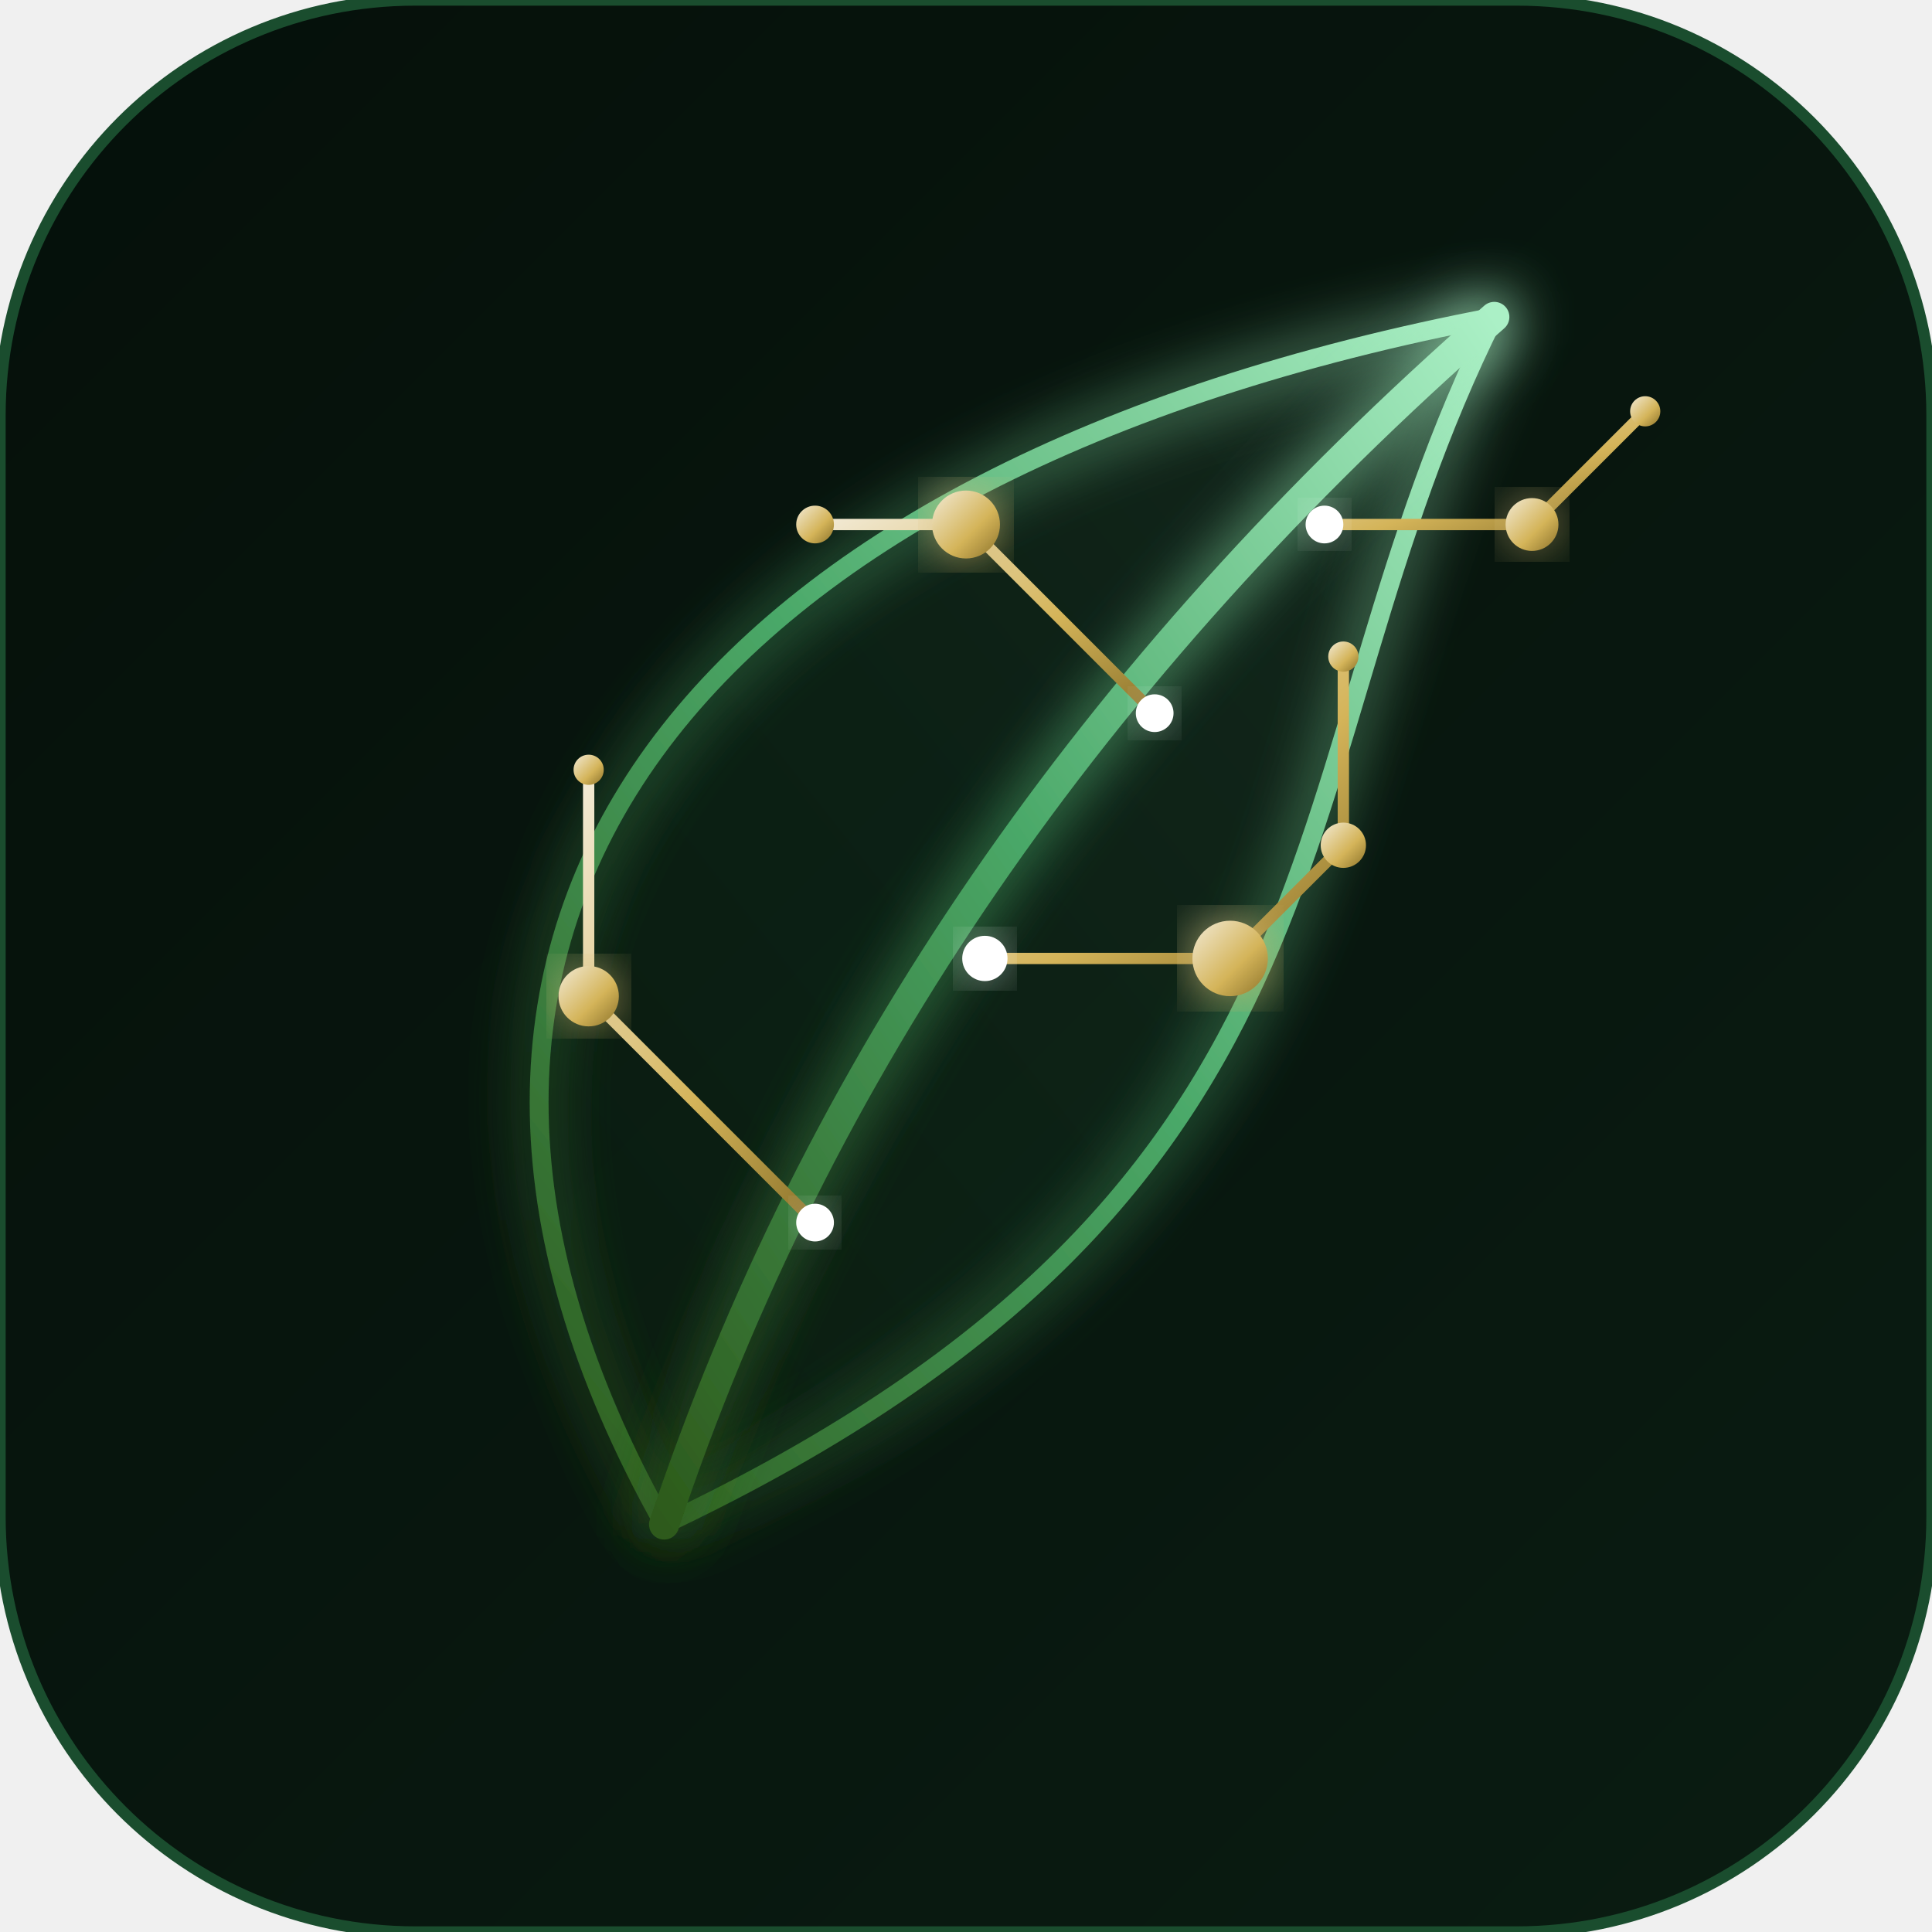
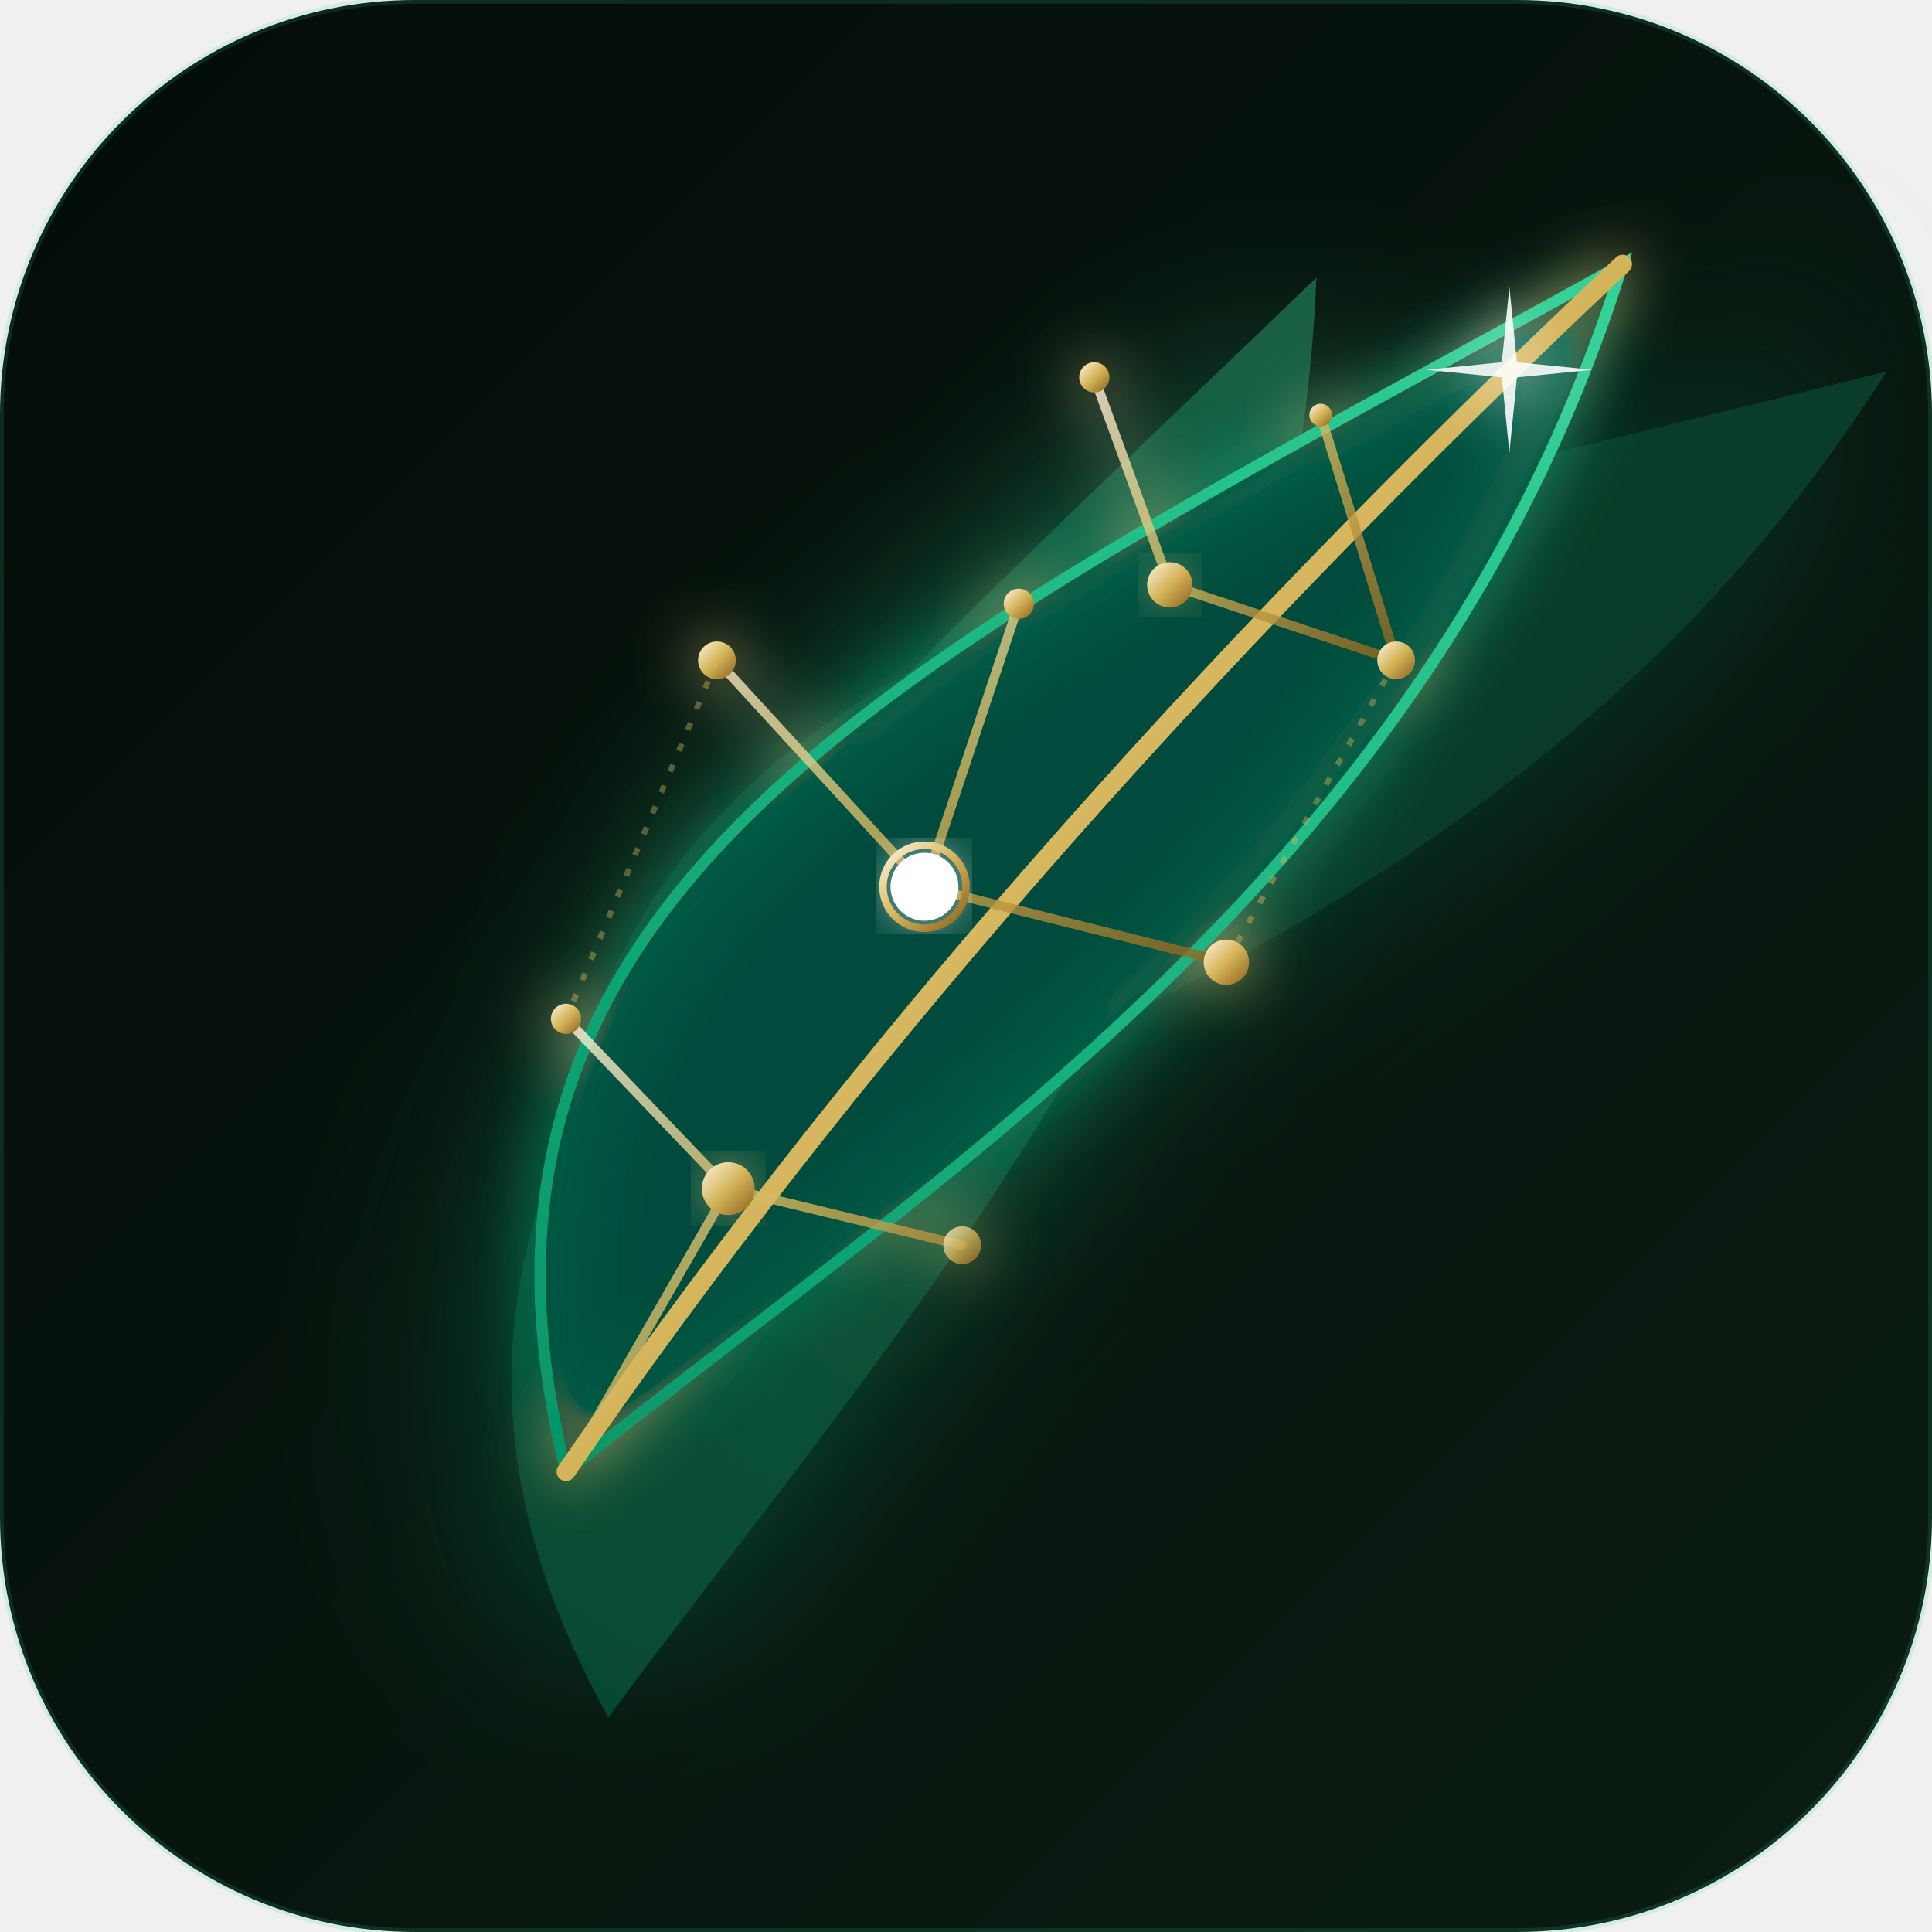
<svg xmlns="http://www.w3.org/2000/svg" viewBox="0 0 512 512">
  <defs>
    <linearGradient id="bgGrad" x1="0%" y1="0%" x2="100%" y2="100%">
-       <stop offset="0%" stop-color="#05100a" />
+       <stop offset="0%" stop-color="#040d08" />
      <stop offset="100%" stop-color="#0a1c12" />
    </linearGradient>
-     <linearGradient id="leafGrad" x1="0%" y1="100%" x2="100%" y2="0%">
-       <stop offset="0%" stop-color="#2d5a1b" />
-       <stop offset="50%" stop-color="#4aa868" />
-       <stop offset="100%" stop-color="#abf0c6" />
+     <linearGradient id="auraGrad1" x1="0%" y1="100%" x2="100%" y2="0%">
+       <stop offset="0%" stop-color="#059669" />
+       <stop offset="100%" stop-color="#34d399" />
    </linearGradient>
-     <linearGradient id="techGrad" x1="0%" y1="0%" x2="100%" y2="100%">
-       <stop offset="0%" stop-color="#f2ead5" />
-       <stop offset="60%" stop-color="#d4b459" />
-       <stop offset="100%" stop-color="#8c732b" />
+     <linearGradient id="auraGrad2" x1="100%" y1="100%" x2="0%" y2="0%">
+       <stop offset="0%" stop-color="#047857" />
+       <stop offset="100%" stop-color="#10b981" />
    </linearGradient>
-     <filter id="glow" x="-20%" y="-20%" width="140%" height="140%">
+     <linearGradient id="goldTech" x1="0%" y1="0%" x2="100%" y2="100%">
+       <stop offset="0%" stop-color="#fff5db" />
+       <stop offset="50%" stop-color="#d4b459" />
+       <stop offset="100%" stop-color="#8a611c" />
+     </linearGradient>
+     <filter id="superGlow" x="-50%" y="-50%" width="200%" height="200%">
+       <feGaussianBlur stdDeviation="24" result="blur" />
+       <feComposite in="SourceGraphic" in2="blur" operator="over" />
+     </filter>
+     <filter id="softGlow" x="-20%" y="-20%" width="140%" height="140%">
      <feGaussianBlur stdDeviation="8" result="blur" />
      <feComposite in="SourceGraphic" in2="blur" operator="over" />
    </filter>
+     <filter id="glassmorphism">
+       <feGaussianBlur stdDeviation="12" result="blur" />
+       <feColorMatrix type="matrix" values="1 0 0 0 0  0 1 0 0 0  0 0 1 0 0  0 0 0 18 -7" result="glow" />
+       <feBlend in="SourceGraphic" in2="glow" mode="normal" />
+     </filter>
+     <path id="neem" d="M 140 400 C 100 240, 240 180, 420 80 C 370 240, 240 320, 140 400 Z" />
  </defs>
-   <rect width="512" height="512" rx="110" fill="url(#bgGrad)" stroke="#1a4d2e" stroke-width="3" />
-   <g transform="translate(16, -16)">
-     <path d="M 160 420               C 70 260, 170 140, 380 100               C 320 220, 350 330, 160 420 Z" fill="url(#leafGrad)" opacity="0.08" />
-     <path d="M 160 420               C 70 260, 170 140, 380 100               C 320 220, 350 330, 160 420 Z" stroke="url(#leafGrad)" stroke-width="5" fill="none" filter="url(#glow)" stroke-linecap="round" stroke-linejoin="round" />
-     <path d="M 160 420 Q 220 240 380 100" stroke="url(#leafGrad)" stroke-width="8" fill="none" stroke-linecap="round" filter="url(#glow)" />
-     <path d="M 200 340 L 140 280 L 140 220" stroke="url(#techGrad)" stroke-width="3" fill="none" stroke-linejoin="round" />
-     <circle cx="200" cy="340" r="5" fill="#fff" filter="url(#glow)" />
-     <circle cx="140" cy="280" r="8" fill="url(#techGrad)" filter="url(#glow)" />
-     <circle cx="140" cy="220" r="4" fill="url(#techGrad)" />
-     <path d="M 245 270 L 310 270 L 340 240 L 340 190" stroke="url(#techGrad)" stroke-width="3" fill="none" stroke-linejoin="round" />
-     <circle cx="245" cy="270" r="6" fill="#fff" filter="url(#glow)" />
-     <circle cx="310" cy="270" r="10" fill="url(#techGrad)" filter="url(#glow)" />
-     <circle cx="340" cy="240" r="6" fill="url(#techGrad)" />
-     <circle cx="340" cy="190" r="4" fill="url(#techGrad)" />
-     <path d="M 290 205 L 240 155 L 200 155" stroke="url(#techGrad)" stroke-width="3" fill="none" stroke-linejoin="round" />
-     <circle cx="290" cy="205" r="5" fill="#fff" filter="url(#glow)" />
-     <circle cx="240" cy="155" r="9" fill="url(#techGrad)" filter="url(#glow)" />
-     <circle cx="200" cy="155" r="5" fill="url(#techGrad)" />
-     <path d="M 335 155 L 390 155 L 420 125" stroke="url(#techGrad)" stroke-width="3" fill="none" stroke-linejoin="round" />
-     <circle cx="335" cy="155" r="5" fill="#fff" filter="url(#glow)" />
-     <circle cx="390" cy="155" r="7" fill="url(#techGrad)" filter="url(#glow)" />
-     <circle cx="420" cy="125" r="4" fill="url(#techGrad)" />
+   <rect width="512" height="512" rx="110" fill="url(#bgGrad)" stroke="rgba(52,211,153, 0.15)" stroke-width="2" />
+   <g transform="translate(10, -10)">
+     <g transform="translate(-30, 40) rotate(-15 256 256)" filter="url(#superGlow)" opacity="0.4">
+       <use href="#neem" fill="url(#auraGrad1)" />
+     </g>
+     <g transform="translate(30, -20) rotate(15 256 256)" filter="url(#superGlow)" opacity="0.3">
+       <use href="#neem" fill="url(#auraGrad2)" />
+     </g>
+     <g filter="url(#softGlow)">
+       <use href="#neem" fill="rgba(6, 78, 59, 0.6)" stroke="url(#auraGrad1)" stroke-width="3" filter="url(#glassmorphism)" />
+       <path d="M 140 400 Q 250 240 420 80" stroke="url(#goldTech)" stroke-width="5" fill="none" stroke-linecap="round" />
+       <path d="M 183 325 L 140 280 M 183 325 L 245 340 M 183 325 L 140 400" stroke="url(#goldTech)" stroke-width="2.5" opacity="0.8" stroke-linecap="round" />
+       <circle cx="183" cy="325" r="7" fill="url(#goldTech)" filter="url(#softGlow)" />
+       <circle cx="140" cy="280" r="4" fill="url(#goldTech)" />
+       <circle cx="245" cy="340" r="5" fill="url(#goldTech)" opacity="0.8" />
+       <path d="M 235 245 L 180 185 M 235 245 L 315 265 M 235 245 L 260 170" stroke="url(#goldTech)" stroke-width="2.5" opacity="0.8" stroke-linecap="round" />
+       <circle cx="235" cy="245" r="9" fill="#fff" filter="url(#softGlow)" />
+       <circle cx="235" cy="245" r="11" fill="none" stroke="url(#goldTech)" stroke-width="2" />
+       <circle cx="180" cy="185" r="5" fill="url(#goldTech)" />
+       <circle cx="315" cy="265" r="6" fill="url(#goldTech)" />
+       <circle cx="260" cy="170" r="4" fill="url(#goldTech)" />
+       <path d="M 300 165 L 280 110 M 300 165 L 360 185 M 360 185 L 340 120" stroke="url(#goldTech)" stroke-width="2.5" opacity="0.8" stroke-linecap="round" />
+       <circle cx="300" cy="165" r="6" fill="url(#goldTech)" filter="url(#softGlow)" />
+       <circle cx="280" cy="110" r="4" fill="url(#goldTech)" />
+       <circle cx="360" cy="185" r="5" fill="url(#goldTech)" />
+       <circle cx="340" cy="120" r="3" fill="url(#goldTech)" />
+       <path d="M 180 185 L 140 280 M 315 265 L 360 185" stroke="rgba(212,180,89, 0.4)" stroke-width="1.5" stroke-dasharray="2 4" />
+     </g>
+     <path d="M 390 130 L 392 110 L 412 108 L 392 106 L 390 86 L 388 106 L 368 108 L 388 110 Z" fill="#fff" filter="url(#softGlow)" opacity="0.9" />
  </g>
</svg>
